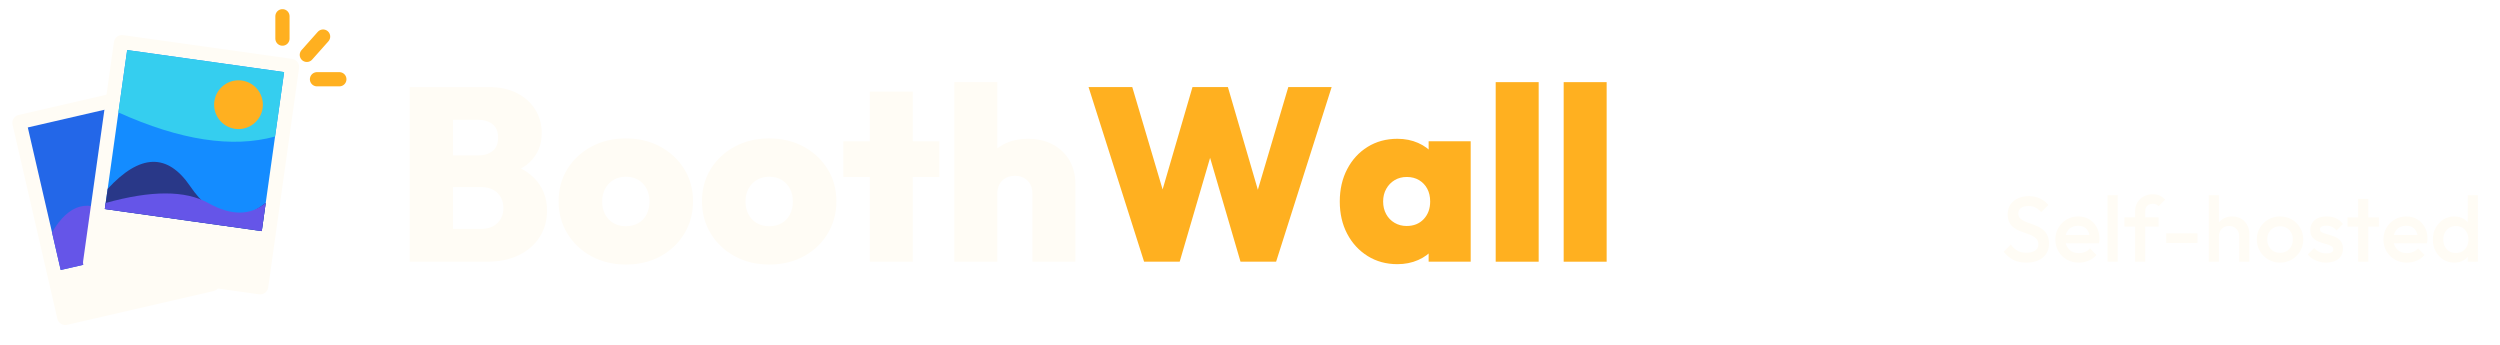
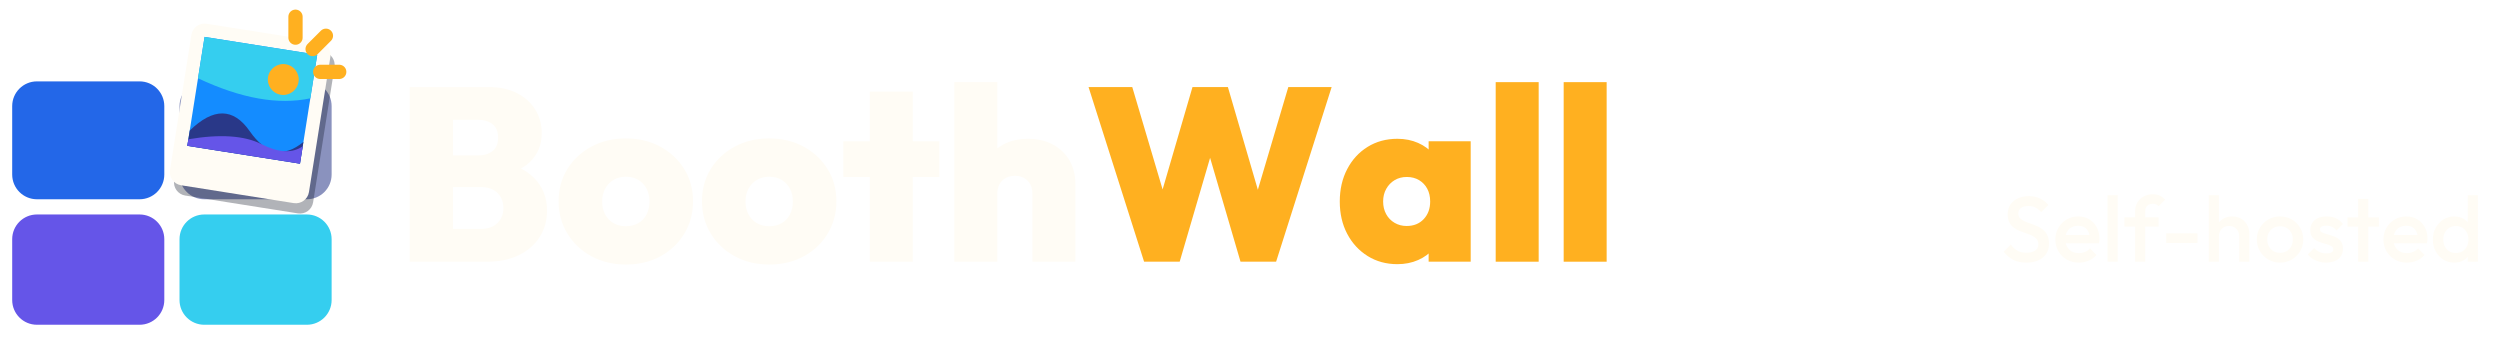
<svg xmlns="http://www.w3.org/2000/svg" width="812" height="112" viewBox="0 0 812 112">
  <g transform="translate(0 0) scale(0.66)">
-     <g transform="rotate(-13 60 90)">
-       <rect x="14" y="46" width="82" height="106" rx="4" fill="#FFFCF5" />
-       <rect x="21" y="53" width="68" height="72" rx="0" fill="#2367E8" />
-       <path d="M21 106Q38 88 52 105T89 108V125H21Z" fill="#6555E8" />
+     <g transform="translate(0.386 11.977) scale(0.93572)">
+       <rect x="6" y="30" width="80" height="62" rx="13" fill="#2367E8" />
+       <rect x="6" y="100" width="80" height="58" rx="13" fill="#6555E8" />
+       <rect x="94" y="100" width="80" height="58" rx="13" fill="#35CEEF" />
+       <rect x="94" y="30" width="80" height="62" rx="13" fill="#293888" opacity=".55" />
+       <g transform="rotate(9 132 48)">
+         <rect x="97" y="9" width="74" height="86" rx="7" fill="#0B1020" opacity=".32" />
+         <rect x="94" y="4" width="74" height="86" rx="7" fill="#FFFCF5" />
+         <rect x="101" y="11" width="60" height="58" fill="#148CFF" />
+         <path d="M101 11H161V34.2Q137 43.48 101 33.04Z" fill="#35CEEF" />
+         <path d="M101 60.88Q116.6 40 132.2 56.24T161 57.4V69H101Z" fill="#293888" />
+         <path d="M101 65.52Q125 57.4 139.4 62.04T161 59.72V69H101Z" fill="#6555E8" />
+         <circle cx="145.4" cy="26.66" r="8.12" fill="#FFB020" />
+       </g>
+       <path d="M155 -4V7M171 6L164 13M178 25H168" stroke="#FFB020" stroke-width="7.5" stroke-linecap="round" fill="none" />
    </g>
-     <g transform="rotate(8 90 81)">
-       <rect x="48" y="22" width="92" height="117" rx="4" fill="#FFFCF5" />
-       <rect x="55" y="29" width="78" height="79" rx="0" fill="#148CFF" />
-       <path d="M55 29H133V61Q103 74 55 60Z" fill="#35CEEF" />
-       <path d="M55 98Q75 69 95 91T133 94V108H55Z" fill="#293888" />
-       <path d="M55 105Q87 91 105 98T133 94V108H55Z" fill="#6555E8" />
-       <circle cx="113" cy="48" r="12" fill="#FFB020" />
-     </g>
-     <path d="M139 8V19M159 18L151 27M167 39H156" stroke="#FFB020" stroke-width="7" stroke-linecap="round" />
  </g>
  <path d="M204.5 0V133H353Q394.75 133 419.25 156.625Q443.75 180.25 443.75 218Q443.75 243.25 432.625 262.625Q421.5 282 401.375 292.5Q381.25 303 353 303H204.5V431.5H342Q377.25 431.5 399.75 449.25Q422.25 467 422.25 503.75Q422.25 540.5 399.75 558.25Q377.25 576 342 576H204.5V709H384.75Q451.25 709 499.375 684.125Q547.5 659.25 573.5 617.125Q599.5 575 599.5 522Q599.5 451.25 551.375 404.75Q503.25 358.25 410.5 346.5L411.25 407.25Q512.5 395.25 566.75 341.75Q621 288.25 621 207.25Q621 147.25 591.125 100.375Q561.25 53.5 506.75 26.75Q452.25 0 378 0ZM63.25 0V709H239V0Z" transform="translate(128.000 85) scale(0.08 -0.08)" fill="#FFFCF5" />
  <path d="M291.5 -11.5Q213.25 -11.5 151.375 22.0Q89.5 55.5 53.75 114.0Q18 172.5 18 245.5Q18 318.5 53.375 376.0Q88.75 433.5 150.625 467.0Q212.5 500.5 290.75 500.5Q369.25 500.5 430.75 467.125Q492.25 433.75 528.0 376.125Q563.75 318.5 563.75 245.5Q563.75 172.5 528.375 114.0Q493 55.5 431.5 22.0Q370 -11.5 291.5 -11.5ZM290.75 144Q319.75 144 341.5 156.5Q363.25 169 375.125 191.875Q387 214.75 387 244.75Q387 274.75 374.625 297.375Q362.25 320 341.0 332.5Q319.75 345 290.75 345Q262.75 345 241.0 332.125Q219.25 319.25 207.0 296.625Q194.75 274 194.75 244Q194.75 214.75 207.0 191.875Q219.25 169 241.0 156.5Q262.75 144 290.75 144Z" transform="translate(180.000 85) scale(0.08 -0.08)" fill="#FFFCF5" />
  <path d="M291.5 -11.5Q213.25 -11.5 151.375 22.0Q89.5 55.5 53.75 114.0Q18 172.5 18 245.5Q18 318.5 53.375 376.0Q88.75 433.5 150.625 467.0Q212.5 500.5 290.75 500.5Q369.25 500.5 430.75 467.125Q492.25 433.75 528.0 376.125Q563.75 318.5 563.75 245.5Q563.75 172.5 528.375 114.0Q493 55.5 431.5 22.0Q370 -11.5 291.5 -11.5ZM290.75 144Q319.75 144 341.5 156.5Q363.25 169 375.125 191.875Q387 214.75 387 244.75Q387 274.75 374.625 297.375Q362.25 320 341.0 332.5Q319.75 345 290.75 345Q262.75 345 241.0 332.125Q219.25 319.25 207.0 296.625Q194.75 274 194.75 244Q194.75 214.75 207.0 191.875Q219.25 169 241.0 156.5Q262.75 144 290.75 144Z" transform="translate(226.560 85) scale(0.08 -0.08)" fill="#FFFCF5" />
  <path d="M117.5 0V690.5H292V0ZM10 344V489H399.5V344Z" transform="translate(273.120 85) scale(0.08 -0.08)" fill="#FFFCF5" />
  <path d="M367.5 0V276.25Q367.5 310 347.5 329.375Q327.5 348.75 296.811 348.75Q275.936 348.75 259.593 340.0Q243.25 331.25 234.125 314.875Q225 298.5 225 276.25L157.25 307.75Q157.25 366.5 181.625 409.375Q206 452.25 249.224 475.625Q292.448 499 349.349 499Q407.75 499 451.25 475.375Q494.75 451.75 518.375 410.75Q542 369.75 542 316V0ZM50.5 0V729H225V0Z" transform="translate(305.920 85) scale(0.08 -0.08)" fill="#FFFCF5" />
  <path d="M238 0 12.5 709H190L351.75 163.25H275.25L434.5 709H578.25L737.5 163.25H661.75L823.5 709H999.5L774 0H629.5L470 544.75H542L382.5 0Z" transform="translate(352.560 85) scale(0.08 -0.08)" fill="#FFB020" />
  <path d="M254.5 -10Q186.5 -10 133.625 23.0Q80.75 56 50.625 113.25Q20.5 170.5 20.5 244.25Q20.5 318.25 50.625 375.875Q80.75 433.5 133.625 466.25Q186.5 499 254.5 499Q300.5 499 338.5 482.25Q376.5 465.5 401.125 435.75Q425.75 406 431 367.5V121.5Q425.75 83 401.25 53.25Q376.75 23.5 338.625 6.75Q300.5 -10 254.5 -10ZM292 145Q335 145 361.25 172.875Q387.5 200.75 387.5 244.5Q387.5 274 375.75 296.125Q364 318.25 342.5 331.125Q321 344 292.75 344Q264.75 344 243.25 331.125Q221.75 318.25 209.125 295.75Q196.5 273.25 196.5 244.5Q196.5 215.75 208.75 193.25Q221 170.75 242.875 157.875Q264.75 145 292 145ZM381.25 0V131.25L406.25 250.5L381.25 368.75V489H552V0Z" transform="translate(433.520 85) scale(0.08 -0.08)" fill="#FFB020" />
  <path d="M50.5 0V729H225V0Z" transform="translate(481.760 85) scale(0.08 -0.08)" fill="#FFB020" />
  <path d="M50.5 0V729H225V0Z" transform="translate(503.840 85) scale(0.08 -0.08)" fill="#FFB020" />
  <path d="M271 -10Q188 -10 130.0 20.0Q72 50 26 108L104 186Q133 144 173.0 120.5Q213 97 275 97Q333 97 367.5 121.0Q402 145 402 187Q402 222 384.0 244.0Q366 266 336.5 280.5Q307 295 271.5 306.5Q236 318 200.5 332.5Q165 347 135.5 369.0Q106 391 88.0 426.0Q70 461 70 515Q70 577 100.5 620.5Q131 664 183.0 687.0Q235 710 299 710Q368 710 422.5 683.0Q477 656 511 614L433 536Q403 570 370.5 586.5Q338 603 296 603Q244 603 214.5 582.0Q185 561 185 523Q185 491 203.0 471.5Q221 452 250.5 438.5Q280 425 315.5 413.0Q351 401 386.5 386.0Q422 371 451.5 347.5Q481 324 499.0 287.0Q517 250 517 194Q517 100 450.5 45.0Q384 -10 271 -10Z" transform="translate(650.000 85) scale(0.03 -0.03)" fill="#FFFCF5" />
  <path d="M284 -10Q212 -10 154.5 22.5Q97 55 63.5 112.0Q30 169 30 240Q30 311 63.0 367.5Q96 424 152.5 457.0Q209 490 278 490Q345 490 396.5 459.0Q448 428 477.5 374.0Q507 320 507 251Q507 239 505.5 226.5Q504 214 501 199H107V289H444L403 253Q401 297 386.0 327.0Q371 357 343.5 373.0Q316 389 276 389Q234 389 203.0 371.0Q172 353 155.0 320.5Q138 288 138 243Q138 198 156.0 164.0Q174 130 207.0 111.5Q240 93 283 93Q320 93 351.5 106.0Q383 119 405 144L475 73Q440 32 390.0 11.0Q340 -10 284 -10Z" transform="translate(666.680 85) scale(0.03 -0.03)" fill="#FFFCF5" />
  <path d="M61 0V720H171V0Z" transform="translate(682.700 85) scale(0.03 -0.03)" fill="#FFFCF5" />
  <path d="M127 0V543Q127 598 151.5 640.0Q176 682 219.5 706.0Q263 730 320 730Q364 730 395.0 715.0Q426 700 453 672L382 601Q370 613 356.0 620.0Q342 627 320 627Q280 627 258.5 605.5Q237 584 237 544V0ZM12 380V480H382V380Z" transform="translate(689.660 85) scale(0.03 -0.03)" fill="#FFFCF5" />
  <path d="M61 203V307H400V203Z" transform="translate(701.750 85) scale(0.03 -0.03)" fill="#FFFCF5" />
  <path d="M390 0V277Q390 325 359.5 356.0Q329 387 281.245 387Q248.745 387 223.872 373.0Q199 359 185.0 334.0Q171 309 171 277L128 301Q128 356 152.0 398.5Q176 441 218.396 465.5Q260.792 490 314.396 490Q368 490 410.0 466.0Q452 442 476.0 399.5Q500 357 500 301V0ZM61 0V720H171V0Z" transform="translate(715.580 85) scale(0.03 -0.03)" fill="#FFFCF5" />
  <path d="M281 -10Q211 -10 154.0 23.5Q97 57 63.5 114.0Q30 171 30 241Q30 311 63.5 367.0Q97 423 154.0 456.5Q211 490 281 490Q352 490 409.0 457.0Q466 424 499.5 367.5Q533 311 533 241Q533 171 499.5 114.0Q466 57 409.0 23.5Q352 -10 281 -10ZM281 96Q322 96 353.5 114.5Q385 133 402.5 166.0Q420 199 420 241Q420 283 402.0 315.0Q384 347 353.0 365.5Q322 384 281 384Q241 384 209.5 365.5Q178 347 160.5 315.0Q143 283 143 241Q143 199 160.5 166.0Q178 133 209.5 114.5Q241 96 281 96Z" transform="translate(732.110 85) scale(0.03 -0.03)" fill="#FFFCF5" />
  <path d="M218 -10Q178 -10 141.0 0.5Q104 11 73.0 30.5Q42 50 19 78L89 148Q114 119 146.5 104.5Q179 90 220 90Q257 90 276.0 101.0Q295 112 295 133Q295 155 277.0 167.0Q259 179 230.5 187.5Q202 196 170.5 205.0Q139 214 110.5 229.5Q82 245 64.0 272.0Q46 299 46 342Q46 388 67.5 421.0Q89 454 128.5 472.0Q168 490 223 490Q281 490 325.5 469.5Q370 449 400 408L330 338Q309 364 282.0 377.0Q255 390 220 390Q187 390 169.0 380.0Q151 370 151 351Q151 331 169.0 320.0Q187 309 215.5 301.0Q244 293 275.5 283.5Q307 274 335.5 257.5Q364 241 382.0 213.5Q400 186 400 142Q400 72 351.0 31.0Q302 -10 218 -10Z" transform="translate(749.000 85) scale(0.03 -0.03)" fill="#FFFCF5" />
  <path d="M134 0V680H244V0ZM19 380V480H359V380Z" transform="translate(761.900 85) scale(0.03 -0.03)" fill="#FFFCF5" />
  <path d="M284 -10Q212 -10 154.5 22.5Q97 55 63.5 112.0Q30 169 30 240Q30 311 63.0 367.5Q96 424 152.5 457.0Q209 490 278 490Q345 490 396.5 459.0Q448 428 477.5 374.0Q507 320 507 251Q507 239 505.5 226.5Q504 214 501 199H107V289H444L403 253Q401 297 386.0 327.0Q371 357 343.5 373.0Q316 389 276 389Q234 389 203.0 371.0Q172 353 155.0 320.5Q138 288 138 243Q138 198 156.0 164.0Q174 130 207.0 111.5Q240 93 283 93Q320 93 351.5 106.0Q383 119 405 144L475 73Q440 32 390.0 11.0Q340 -10 284 -10Z" transform="translate(773.240 85) scale(0.03 -0.03)" fill="#FFFCF5" />
  <path d="M262 -10Q197 -10 144.552 22.974Q92.104 55.947 61.552 112.474Q31 169 31 239.211Q31 310.455 61.5 366.728Q92 423 144.308 456.5Q196.615 490 262 490Q317 490 359.5 466.5Q402 443 427.0 402.0Q452 361 452 309V171Q452 119 427.5 78.0Q403 37 360.0 13.5Q317 -10 262 -10ZM280 94Q321 94 351.386 112.664Q381.772 131.329 398.886 164.164Q416 197 416 240Q416 283.387 398.79 316.099Q381.58 348.811 351.29 367.406Q321 386 280.5 386Q240 386 209.577 367.318Q179.155 348.635 161.577 315.768Q144 282.9 144 240Q144 197 161.419 164.04Q178.837 131.08 209.655 112.54Q240.473 94 280 94ZM519 0H409V129L428 246L409 362V720H519Z" transform="translate(789.260 85) scale(0.03 -0.03)" fill="#FFFCF5" />
</svg>
